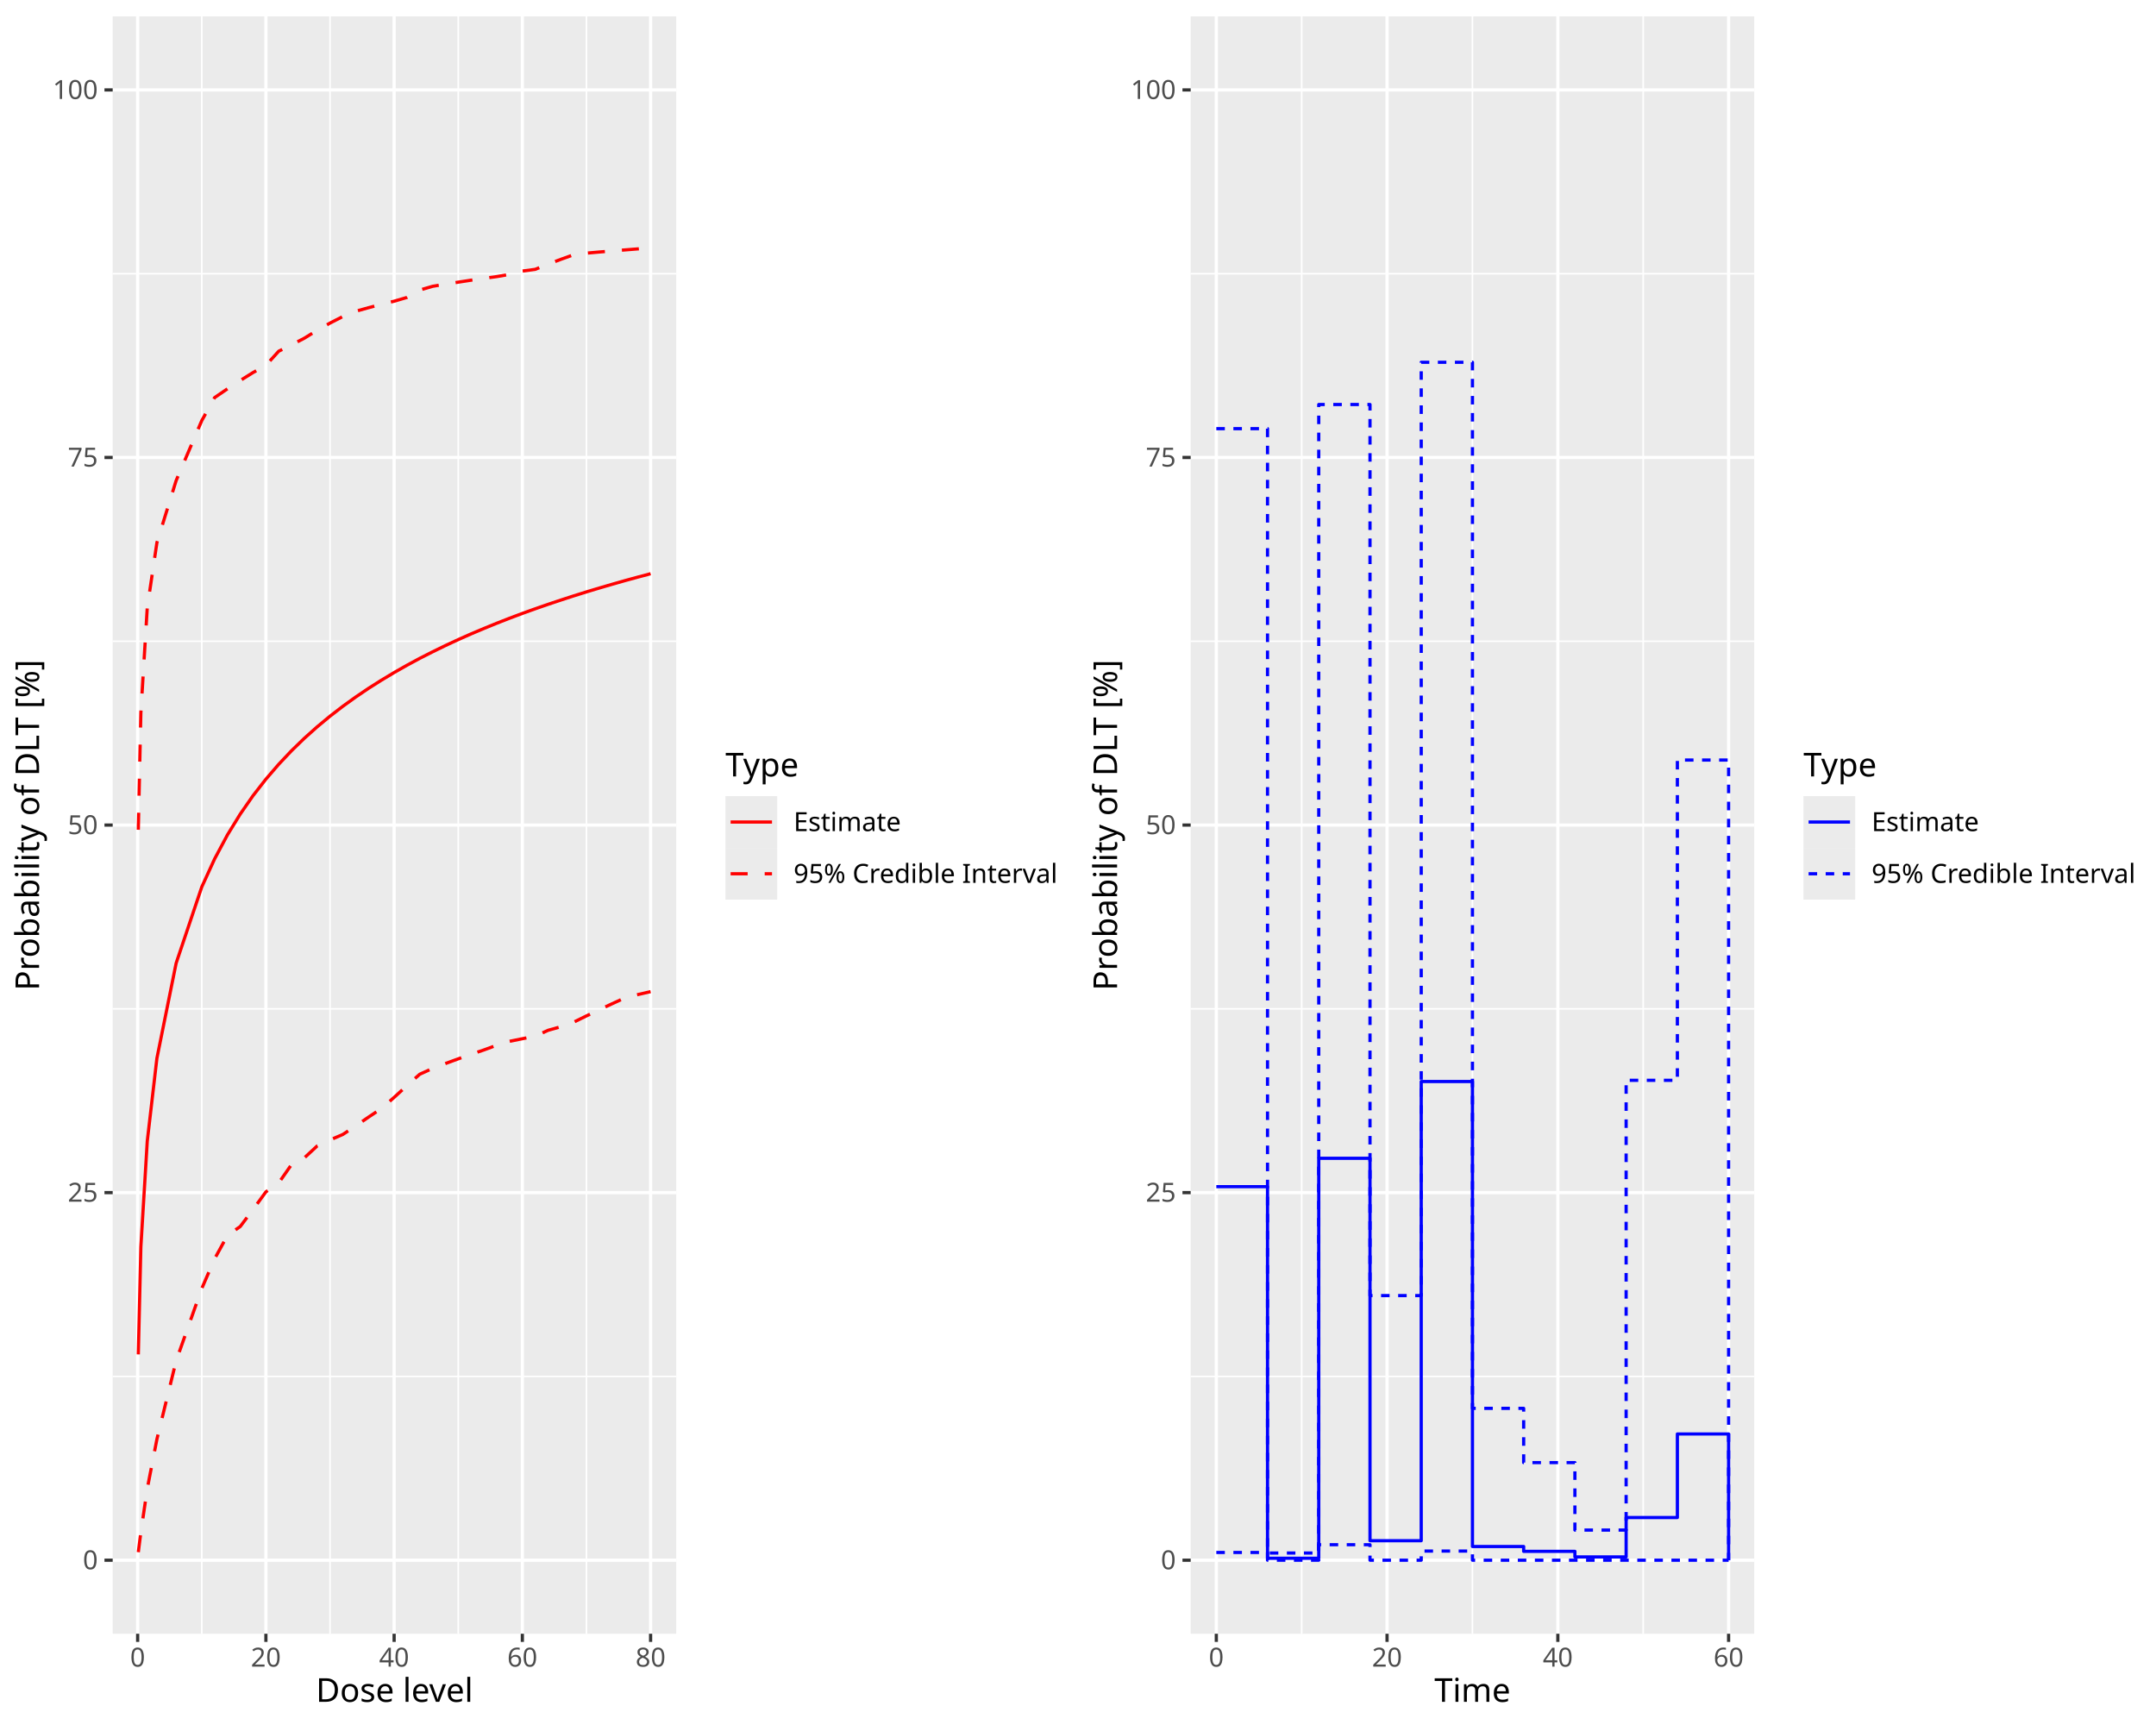
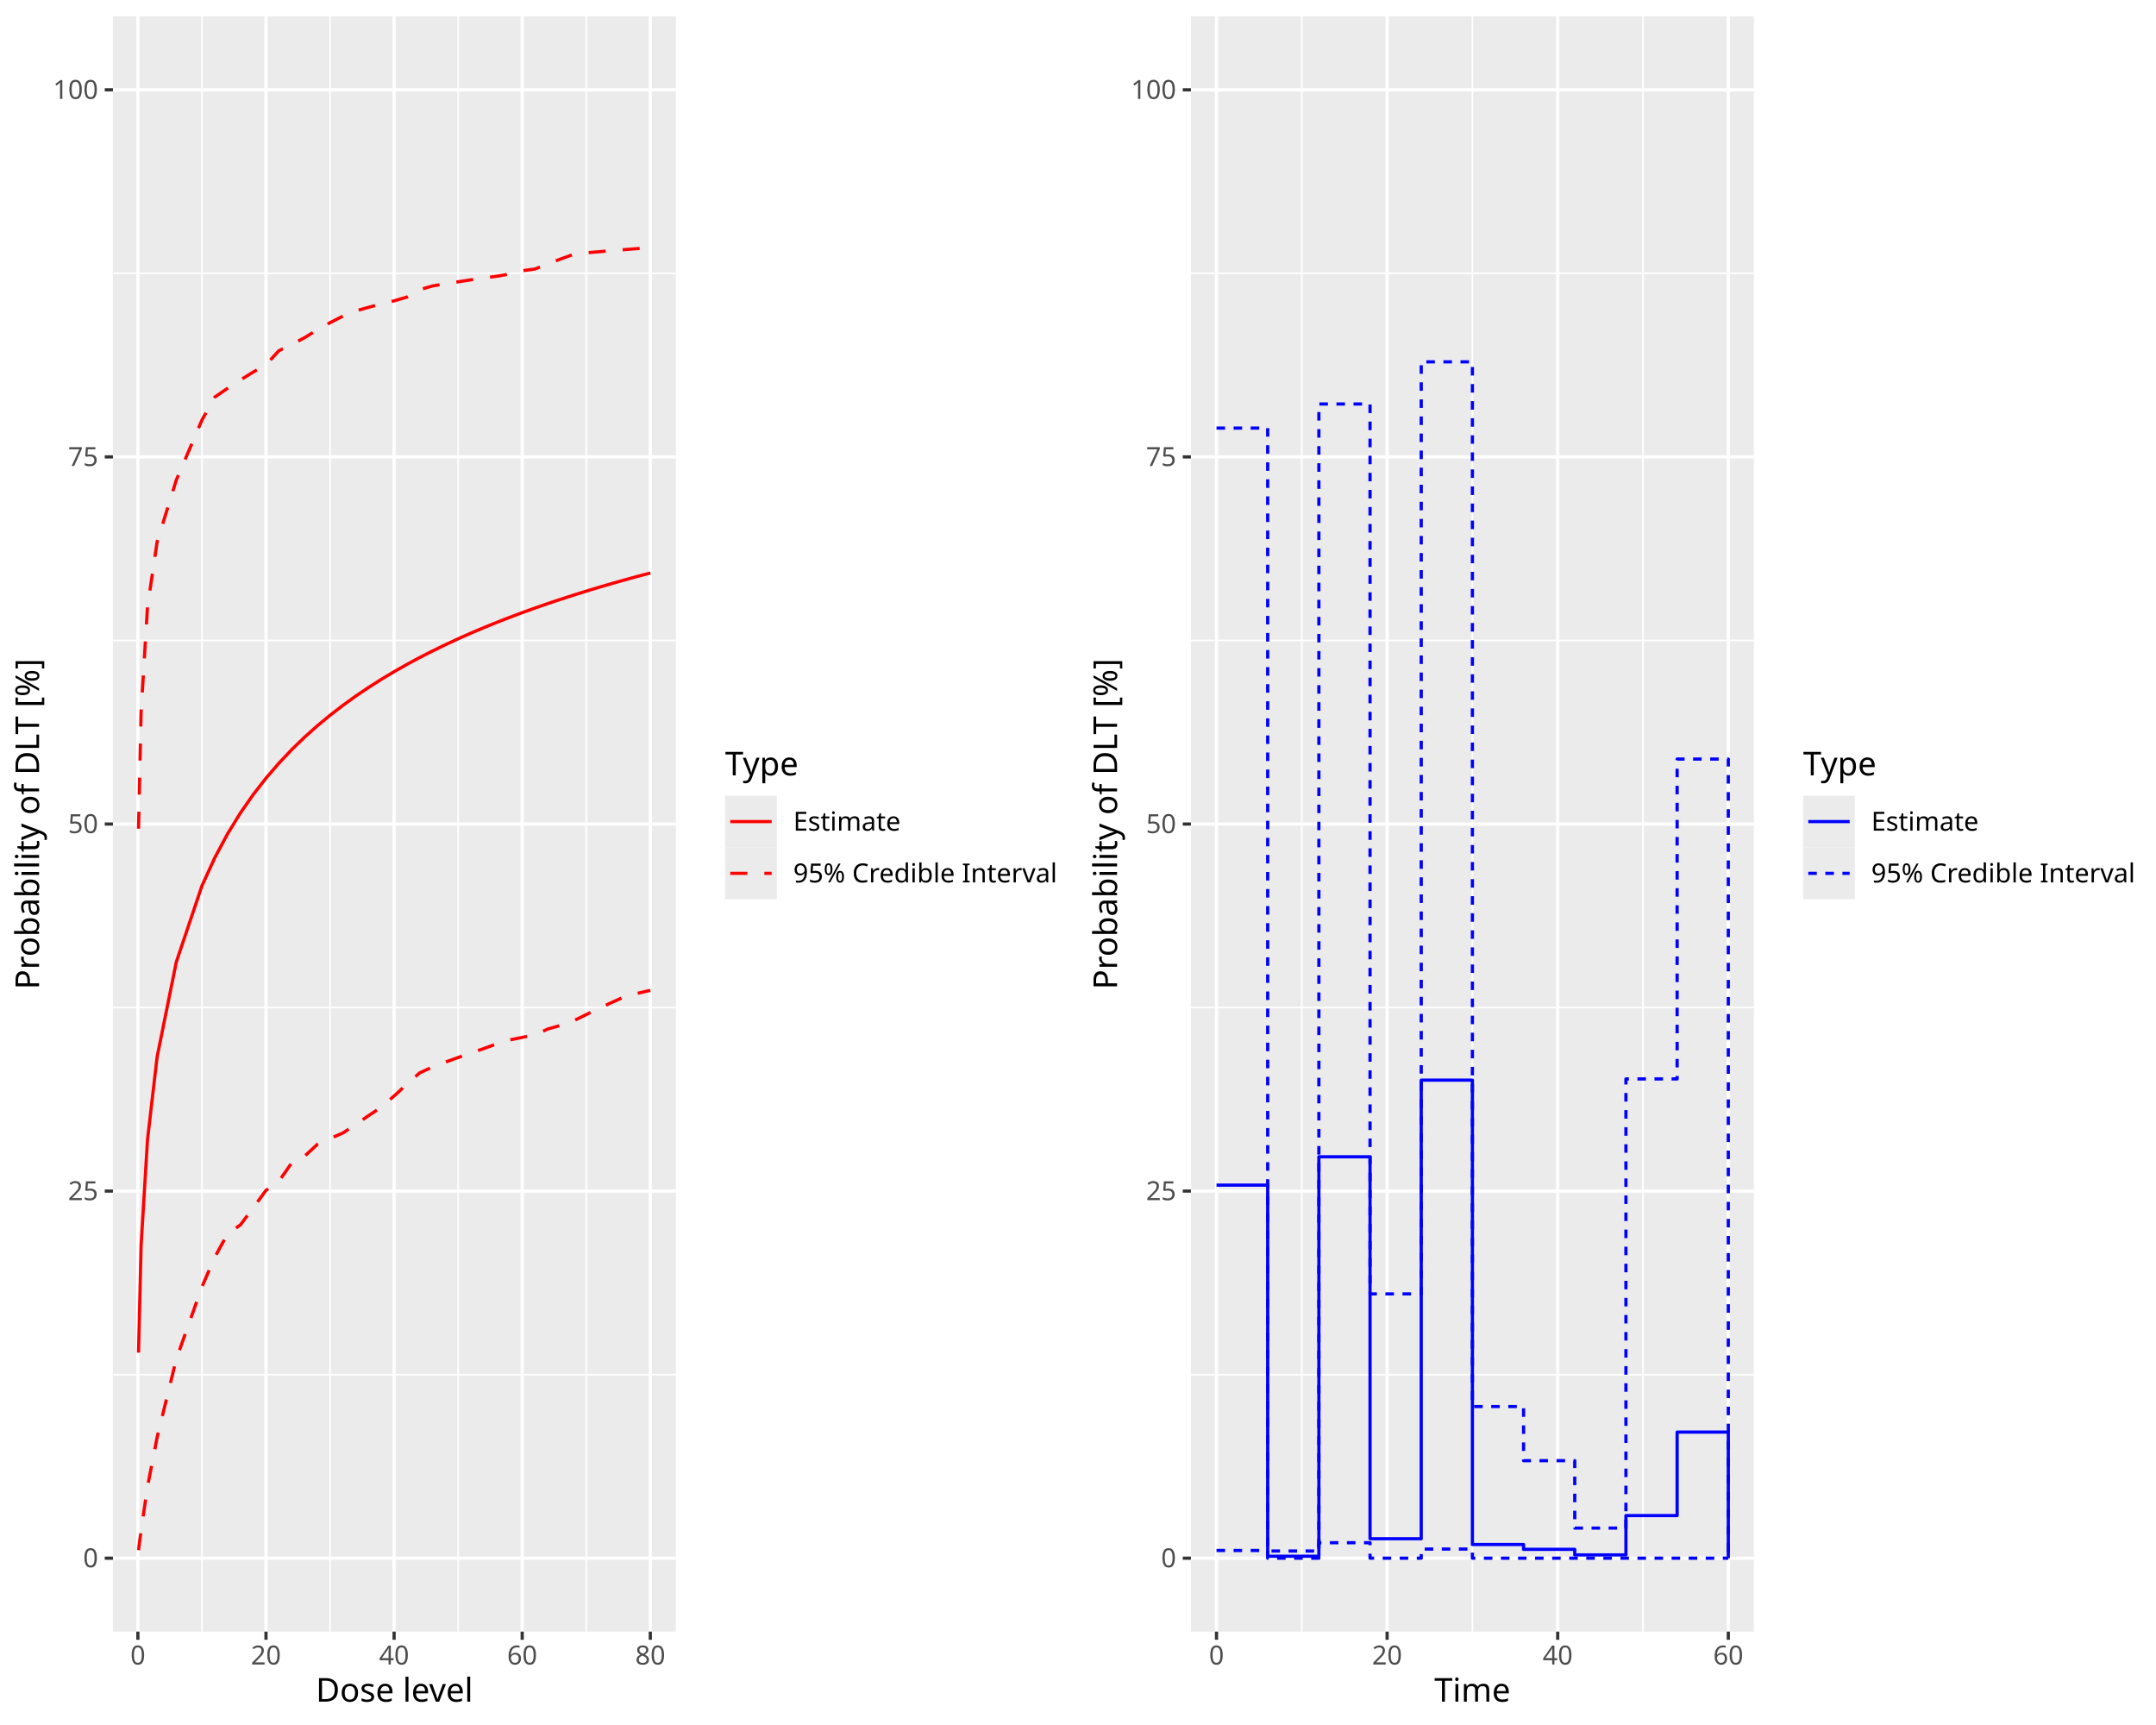
<svg xmlns="http://www.w3.org/2000/svg" class="svglite" data-engine-version="2.0" width="720.00pt" height="576.00pt" viewBox="0 0 720.00 576.00">
  <defs>
    <style type="text/css">
    .svglite line, .svglite polyline, .svglite polygon, .svglite path, .svglite rect, .svglite circle {
      fill: none;
      stroke: #000000;
      stroke-linecap: round;
      stroke-linejoin: round;
      stroke-miterlimit: 10.00;
    }
  </style>
  </defs>
  <rect width="100%" height="100%" style="stroke: none; fill: #FFFFFF;" />
  <defs>
    <clipPath id="cpMC4wMHw3MjAuMDB8MC4wMHw1NzYuMDA=">
      <rect x="0.00" y="0.00" width="720.00" height="576.00" />
    </clipPath>
  </defs>
  <g clip-path="url(#cpMC4wMHw3MjAuMDB8MC4wMHw1NzYuMDA=)">
</g>
  <defs>
    <clipPath id="cpMC4wMHwzNjAuMDB8MC4wMHw1NzYuMDA=">
      <rect x="0.00" y="0.00" width="360.00" height="576.00" />
    </clipPath>
  </defs>
  <g clip-path="url(#cpMC4wMHwzNjAuMDB8MC4wMHw1NzYuMDA=)">
    <rect x="0.00" y="0.00" width="360.00" height="576.00" style="stroke-width: 1.07; stroke: #FFFFFF; fill: #FFFFFF;" />
  </g>
  <g clip-path="url(#cpMC4wMHw3MjAuMDB8MC4wMHw1NzYuMDA=)">
</g>
  <defs>
-     <clipPath id="cpMzcuNjN8MjI1LjgyfDUuNDh8NTQ1LjUy">
-       <rect x="37.63" y="5.48" width="188.19" height="540.04" />
+     <clipPath id="cpMzcuNzJ8MjI1LjcxfDUuNDh8NTQ0Ljgx">
+       <rect x="37.72" y="5.48" width="187.99" height="539.33" />
    </clipPath>
  </defs>
-   <g clip-path="url(#cpMzcuNjN8MjI1LjgyfDUuNDh8NTQ1LjUy)">
-     <rect x="37.63" y="5.48" width="188.19" height="540.04" style="stroke-width: 1.07; stroke: none; fill: #EBEBEB;" />
-     <polyline points="37.63,459.60 225.82,459.60 " style="stroke-width: 0.53; stroke: #FFFFFF; stroke-linecap: butt;" />
-     <polyline points="37.63,336.87 225.82,336.87 " style="stroke-width: 0.53; stroke: #FFFFFF; stroke-linecap: butt;" />
-     <polyline points="37.63,214.13 225.82,214.13 " style="stroke-width: 0.53; stroke: #FFFFFF; stroke-linecap: butt;" />
-     <polyline points="37.63,91.39 225.82,91.39 " style="stroke-width: 0.53; stroke: #FFFFFF; stroke-linecap: butt;" />
-     <polyline points="67.38,545.52 67.38,5.48 " style="stroke-width: 0.53; stroke: #FFFFFF; stroke-linecap: butt;" />
-     <polyline points="110.21,545.52 110.21,5.48 " style="stroke-width: 0.53; stroke: #FFFFFF; stroke-linecap: butt;" />
-     <polyline points="153.03,545.52 153.03,5.48 " style="stroke-width: 0.53; stroke: #FFFFFF; stroke-linecap: butt;" />
-     <polyline points="195.85,545.52 195.85,5.48 " style="stroke-width: 0.53; stroke: #FFFFFF; stroke-linecap: butt;" />
-     <polyline points="37.63,520.97 225.82,520.97 " style="stroke-width: 1.07; stroke: #FFFFFF; stroke-linecap: butt;" />
-     <polyline points="37.63,398.23 225.82,398.23 " style="stroke-width: 1.07; stroke: #FFFFFF; stroke-linecap: butt;" />
-     <polyline points="37.63,275.50 225.82,275.50 " style="stroke-width: 1.07; stroke: #FFFFFF; stroke-linecap: butt;" />
-     <polyline points="37.63,152.76 225.82,152.76 " style="stroke-width: 1.07; stroke: #FFFFFF; stroke-linecap: butt;" />
-     <polyline points="37.63,30.03 225.82,30.03 " style="stroke-width: 1.07; stroke: #FFFFFF; stroke-linecap: butt;" />
-     <polyline points="45.97,545.52 45.97,5.48 " style="stroke-width: 1.07; stroke: #FFFFFF; stroke-linecap: butt;" />
-     <polyline points="88.80,545.52 88.80,5.48 " style="stroke-width: 1.07; stroke: #FFFFFF; stroke-linecap: butt;" />
-     <polyline points="131.62,545.52 131.62,5.48 " style="stroke-width: 1.07; stroke: #FFFFFF; stroke-linecap: butt;" />
-     <polyline points="174.44,545.52 174.44,5.48 " style="stroke-width: 1.07; stroke: #FFFFFF; stroke-linecap: butt;" />
-     <polyline points="217.27,545.52 217.27,5.48 " style="stroke-width: 1.07; stroke: #FFFFFF; stroke-linecap: butt;" />
-     <polyline points="46.19,518.29 47.04,511.64 49.18,497.09 52.40,480.57 58.82,454.40 67.38,430.26 71.67,420.34 75.95,412.53 80.23,409.55 84.51,403.85 88.80,397.97 93.08,394.98 97.36,388.86 101.64,386.62 105.93,382.64 110.21,380.65 114.49,378.81 118.77,375.98 123.05,373.03 127.34,370.17 131.62,366.43 135.90,362.50 140.18,358.70 144.47,356.75 148.75,355.13 153.03,353.56 157.31,352.05 161.60,350.59 165.88,349.01 170.16,347.71 174.44,346.84 178.72,346.01 183.01,344.04 187.29,342.83 191.57,341.32 195.85,339.22 200.14,337.16 204.42,335.16 208.70,333.20 212.98,332.11 217.27,331.11 " style="stroke-width: 1.07; stroke: #FF0000; stroke-dasharray: 5.69,5.69; stroke-linecap: butt;" />
-     <polyline points="46.19,452.25 47.04,416.38 49.18,381.05 52.40,353.36 58.82,321.63 67.38,296.17 71.67,286.80 75.95,278.79 80.23,271.83 84.51,265.67 88.80,260.17 93.08,255.20 97.36,250.67 101.64,246.52 105.93,242.69 110.21,239.14 114.49,235.84 118.77,232.76 123.05,229.86 127.34,227.14 131.62,224.57 135.90,222.14 140.18,219.83 144.47,217.65 148.75,215.56 153.03,213.57 157.31,211.67 161.60,209.86 165.88,208.11 170.16,206.44 174.44,204.83 178.72,203.29 183.01,201.80 187.29,200.37 191.57,198.98 195.85,197.64 200.14,196.35 204.42,195.10 208.70,193.88 212.98,192.71 217.27,191.57 " style="stroke-width: 1.07; stroke: #FF0000; stroke-linecap: butt;" />
-     <polyline points="46.19,277.07 47.04,238.04 49.18,202.90 52.40,181.18 58.82,160.48 67.38,140.45 71.67,132.76 75.95,129.83 80.23,127.06 84.51,124.39 88.80,121.99 93.08,117.27 97.36,115.16 101.64,112.93 105.93,110.28 110.21,107.88 114.49,105.69 118.77,103.95 123.05,102.75 127.34,101.63 131.62,100.58 135.90,99.32 140.18,96.85 144.47,95.60 148.75,94.89 153.03,94.22 157.31,93.56 161.60,92.94 165.88,92.36 170.16,91.62 174.44,90.51 178.72,89.94 183.01,88.22 187.29,86.60 191.57,85.06 195.85,84.53 200.14,84.15 204.42,83.80 208.70,83.45 212.98,83.11 217.27,82.78 " style="stroke-width: 1.07; stroke: #FF0000; stroke-dasharray: 5.69,5.69; stroke-linecap: butt;" />
+   <g clip-path="url(#cpMzcuNzJ8MjI1LjcxfDUuNDh8NTQ0Ljgx)">
+     <rect x="37.72" y="5.48" width="187.99" height="539.33" style="stroke-width: 1.07; stroke: none; fill: #EBEBEB;" />
+     <polyline points="37.72,459.01 225.71,459.01 " style="stroke-width: 0.53; stroke: #FFFFFF; stroke-linecap: butt;" />
+     <polyline points="37.72,336.43 225.71,336.43 " style="stroke-width: 0.53; stroke: #FFFFFF; stroke-linecap: butt;" />
+     <polyline points="37.72,213.86 225.71,213.86 " style="stroke-width: 0.53; stroke: #FFFFFF; stroke-linecap: butt;" />
+     <polyline points="37.72,91.28 225.71,91.28 " style="stroke-width: 0.53; stroke: #FFFFFF; stroke-linecap: butt;" />
+     <polyline points="67.44,544.81 67.44,5.48 " style="stroke-width: 0.53; stroke: #FFFFFF; stroke-linecap: butt;" />
+     <polyline points="110.22,544.81 110.22,5.48 " style="stroke-width: 0.53; stroke: #FFFFFF; stroke-linecap: butt;" />
+     <polyline points="153.00,544.81 153.00,5.48 " style="stroke-width: 0.53; stroke: #FFFFFF; stroke-linecap: butt;" />
+     <polyline points="195.78,544.81 195.78,5.48 " style="stroke-width: 0.53; stroke: #FFFFFF; stroke-linecap: butt;" />
+     <polyline points="37.72,520.30 225.71,520.30 " style="stroke-width: 1.07; stroke: #FFFFFF; stroke-linecap: butt;" />
+     <polyline points="37.72,397.72 225.71,397.72 " style="stroke-width: 1.07; stroke: #FFFFFF; stroke-linecap: butt;" />
+     <polyline points="37.72,275.15 225.71,275.15 " style="stroke-width: 1.07; stroke: #FFFFFF; stroke-linecap: butt;" />
+     <polyline points="37.72,152.57 225.71,152.57 " style="stroke-width: 1.07; stroke: #FFFFFF; stroke-linecap: butt;" />
+     <polyline points="37.72,29.99 225.71,29.99 " style="stroke-width: 1.07; stroke: #FFFFFF; stroke-linecap: butt;" />
+     <polyline points="46.05,544.81 46.05,5.48 " style="stroke-width: 1.07; stroke: #FFFFFF; stroke-linecap: butt;" />
+     <polyline points="88.83,544.81 88.83,5.48 " style="stroke-width: 1.07; stroke: #FFFFFF; stroke-linecap: butt;" />
+     <polyline points="131.61,544.81 131.61,5.48 " style="stroke-width: 1.07; stroke: #FFFFFF; stroke-linecap: butt;" />
+     <polyline points="174.39,544.81 174.39,5.48 " style="stroke-width: 1.07; stroke: #FFFFFF; stroke-linecap: butt;" />
+     <polyline points="217.17,544.81 217.17,5.48 " style="stroke-width: 1.07; stroke: #FFFFFF; stroke-linecap: butt;" />
+     <polyline points="46.26,517.62 47.12,510.98 49.26,496.45 52.47,479.95 58.88,453.81 67.44,429.71 71.72,419.80 75.99,412.00 80.27,409.02 84.55,403.33 88.83,397.46 93.11,394.47 97.38,388.36 101.66,386.13 105.94,382.15 110.22,380.16 114.50,378.33 118.77,375.50 123.05,372.55 127.33,369.69 131.61,365.96 135.89,362.03 140.16,358.24 144.44,356.29 148.72,354.67 153.00,353.11 157.27,351.60 161.55,350.14 165.83,348.56 170.11,347.26 174.39,346.40 178.66,345.57 182.94,343.60 187.22,342.39 191.50,340.88 195.78,338.78 200.05,336.73 204.33,334.73 208.61,332.77 212.89,331.68 217.17,330.69 " style="stroke-width: 1.07; stroke: #FF0000; stroke-dasharray: 5.69,5.69; stroke-linecap: butt;" />
+     <polyline points="46.26,451.67 47.12,415.84 49.26,380.56 52.47,352.91 58.88,321.21 67.44,295.79 71.72,286.43 75.99,278.44 80.27,271.48 84.55,265.34 88.83,259.84 93.11,254.87 97.38,250.35 101.66,246.20 105.94,242.38 110.22,238.84 114.50,235.54 118.77,232.46 123.05,229.57 127.33,226.85 131.61,224.28 135.89,221.86 140.16,219.55 144.44,217.37 148.72,215.29 153.00,213.30 157.27,211.40 161.55,209.59 165.83,207.85 170.11,206.18 174.39,204.57 178.66,203.03 182.94,201.54 187.22,200.11 191.50,198.73 195.78,197.39 200.05,196.10 204.33,194.85 208.61,193.64 212.89,192.46 217.17,191.33 " style="stroke-width: 1.07; stroke: #FF0000; stroke-linecap: butt;" />
+     <polyline points="46.26,276.72 47.12,237.73 49.26,202.64 52.47,180.95 58.88,160.28 67.44,140.27 71.72,132.60 75.99,129.66 80.27,126.90 84.55,124.23 88.83,121.83 93.11,117.12 97.38,115.02 101.66,112.79 105.94,110.15 110.22,107.75 114.50,105.56 118.77,103.82 123.05,102.62 127.33,101.50 131.61,100.46 135.89,99.20 140.16,96.73 144.44,95.48 148.72,94.78 153.00,94.10 157.27,93.44 161.55,92.83 165.83,92.25 170.11,91.51 174.39,90.40 178.66,89.83 182.94,88.11 187.22,86.49 191.50,84.95 195.78,84.42 200.05,84.05 204.33,83.69 208.61,83.35 212.89,83.01 217.17,82.68 " style="stroke-width: 1.07; stroke: #FF0000; stroke-dasharray: 5.69,5.69; stroke-linecap: butt;" />
  </g>
  <g clip-path="url(#cpMC4wMHw3MjAuMDB8MC4wMHw1NzYuMDA=)">
-     <text x="32.70" y="524.00" text-anchor="end" style="font-size: 8.80px; fill: #4D4D4D; font-family: sans;" textLength="4.89px" lengthAdjust="spacingAndGlyphs">0</text>
-     <text x="32.70" y="401.26" text-anchor="end" style="font-size: 8.80px; fill: #4D4D4D; font-family: sans;" textLength="9.79px" lengthAdjust="spacingAndGlyphs">25</text>
-     <text x="32.70" y="278.53" text-anchor="end" style="font-size: 8.80px; fill: #4D4D4D; font-family: sans;" textLength="9.79px" lengthAdjust="spacingAndGlyphs">50</text>
-     <text x="32.70" y="155.79" text-anchor="end" style="font-size: 8.80px; fill: #4D4D4D; font-family: sans;" textLength="9.79px" lengthAdjust="spacingAndGlyphs">75</text>
-     <text x="32.70" y="33.05" text-anchor="end" style="font-size: 8.80px; fill: #4D4D4D; font-family: sans;" textLength="14.68px" lengthAdjust="spacingAndGlyphs">100</text>
-     <polyline points="34.89,520.97 37.63,520.97 " style="stroke-width: 1.07; stroke: #333333; stroke-linecap: butt;" />
-     <polyline points="34.89,398.23 37.63,398.23 " style="stroke-width: 1.07; stroke: #333333; stroke-linecap: butt;" />
-     <polyline points="34.89,275.50 37.63,275.50 " style="stroke-width: 1.07; stroke: #333333; stroke-linecap: butt;" />
-     <polyline points="34.89,152.76 37.63,152.76 " style="stroke-width: 1.07; stroke: #333333; stroke-linecap: butt;" />
-     <polyline points="34.89,30.03 37.63,30.03 " style="stroke-width: 1.07; stroke: #333333; stroke-linecap: butt;" />
-     <polyline points="45.97,548.26 45.97,545.52 " style="stroke-width: 1.07; stroke: #333333; stroke-linecap: butt;" />
-     <polyline points="88.80,548.26 88.80,545.52 " style="stroke-width: 1.07; stroke: #333333; stroke-linecap: butt;" />
-     <polyline points="131.62,548.26 131.62,545.52 " style="stroke-width: 1.07; stroke: #333333; stroke-linecap: butt;" />
-     <polyline points="174.44,548.26 174.44,545.52 " style="stroke-width: 1.07; stroke: #333333; stroke-linecap: butt;" />
-     <polyline points="217.27,548.26 217.27,545.52 " style="stroke-width: 1.07; stroke: #333333; stroke-linecap: butt;" />
-     <text x="45.97" y="556.51" text-anchor="middle" style="font-size: 8.80px; fill: #4D4D4D; font-family: sans;" textLength="4.89px" lengthAdjust="spacingAndGlyphs">0</text>
-     <text x="88.80" y="556.51" text-anchor="middle" style="font-size: 8.80px; fill: #4D4D4D; font-family: sans;" textLength="9.79px" lengthAdjust="spacingAndGlyphs">20</text>
-     <text x="131.62" y="556.51" text-anchor="middle" style="font-size: 8.80px; fill: #4D4D4D; font-family: sans;" textLength="9.79px" lengthAdjust="spacingAndGlyphs">40</text>
-     <text x="174.44" y="556.51" text-anchor="middle" style="font-size: 8.80px; fill: #4D4D4D; font-family: sans;" textLength="9.79px" lengthAdjust="spacingAndGlyphs">60</text>
-     <text x="217.27" y="556.51" text-anchor="middle" style="font-size: 8.80px; fill: #4D4D4D; font-family: sans;" textLength="9.79px" lengthAdjust="spacingAndGlyphs">80</text>
-     <text x="131.73" y="568.27" text-anchor="middle" style="font-size: 11.00px; font-family: sans;" textLength="51.37px" lengthAdjust="spacingAndGlyphs">Dose level</text>
-     <text transform="translate(13.05,275.50) rotate(-90)" text-anchor="middle" style="font-size: 11.00px; font-family: sans;" textLength="106.38px" lengthAdjust="spacingAndGlyphs">Probability of DLT [%]</text>
-     <rect x="236.78" y="245.12" width="117.74" height="60.76" style="stroke-width: 1.07; stroke: none; fill: #FFFFFF;" />
-     <text x="242.26" y="259.26" style="font-size: 11.00px; font-family: sans;" textLength="24.46px" lengthAdjust="spacingAndGlyphs">Type</text>
-     <rect x="242.26" y="265.84" width="17.28" height="17.28" style="stroke-width: 1.07; stroke: none; fill: #EBEBEB;" />
-     <line x1="243.99" y1="274.48" x2="257.81" y2="274.48" style="stroke-width: 1.07; stroke: #FF0000; stroke-linecap: butt;" />
-     <rect x="242.26" y="283.12" width="17.28" height="17.28" style="stroke-width: 1.07; stroke: none; fill: #EBEBEB;" />
-     <line x1="243.99" y1="291.76" x2="257.81" y2="291.76" style="stroke-width: 1.07; stroke: #FF0000; stroke-dasharray: 5.69,5.69; stroke-linecap: butt;" />
-     <text x="265.02" y="277.51" style="font-size: 8.80px; font-family: sans;" textLength="34.24px" lengthAdjust="spacingAndGlyphs">Estimate</text>
-     <text x="265.02" y="294.79" style="font-size: 8.80px; font-family: sans;" textLength="84.14px" lengthAdjust="spacingAndGlyphs">95% Credible Interval</text>
+     <text x="32.79" y="523.33" text-anchor="end" style="font-size: 8.80px; fill: #4D4D4D; font-family: sans;" textLength="4.89px" lengthAdjust="spacingAndGlyphs">0</text>
+     <text x="32.79" y="400.75" text-anchor="end" style="font-size: 8.80px; fill: #4D4D4D; font-family: sans;" textLength="9.79px" lengthAdjust="spacingAndGlyphs">25</text>
+     <text x="32.79" y="278.17" text-anchor="end" style="font-size: 8.80px; fill: #4D4D4D; font-family: sans;" textLength="9.79px" lengthAdjust="spacingAndGlyphs">50</text>
+     <text x="32.79" y="155.60" text-anchor="end" style="font-size: 8.80px; fill: #4D4D4D; font-family: sans;" textLength="9.79px" lengthAdjust="spacingAndGlyphs">75</text>
+     <text x="32.79" y="33.02" text-anchor="end" style="font-size: 8.80px; fill: #4D4D4D; font-family: sans;" textLength="14.68px" lengthAdjust="spacingAndGlyphs">100</text>
+     <polyline points="34.98,520.30 37.72,520.30 " style="stroke-width: 1.07; stroke: #333333; stroke-linecap: butt;" />
+     <polyline points="34.98,397.72 37.72,397.72 " style="stroke-width: 1.07; stroke: #333333; stroke-linecap: butt;" />
+     <polyline points="34.98,275.15 37.72,275.15 " style="stroke-width: 1.07; stroke: #333333; stroke-linecap: butt;" />
+     <polyline points="34.98,152.57 37.72,152.57 " style="stroke-width: 1.07; stroke: #333333; stroke-linecap: butt;" />
+     <polyline points="34.98,29.99 37.72,29.99 " style="stroke-width: 1.07; stroke: #333333; stroke-linecap: butt;" />
+     <polyline points="46.05,547.55 46.05,544.81 " style="stroke-width: 1.07; stroke: #333333; stroke-linecap: butt;" />
+     <polyline points="88.83,547.55 88.83,544.81 " style="stroke-width: 1.07; stroke: #333333; stroke-linecap: butt;" />
+     <polyline points="131.61,547.55 131.61,544.81 " style="stroke-width: 1.07; stroke: #333333; stroke-linecap: butt;" />
+     <polyline points="174.39,547.55 174.39,544.81 " style="stroke-width: 1.07; stroke: #333333; stroke-linecap: butt;" />
+     <polyline points="217.17,547.55 217.17,544.81 " style="stroke-width: 1.07; stroke: #333333; stroke-linecap: butt;" />
+     <text x="46.05" y="555.80" text-anchor="middle" style="font-size: 8.80px; fill: #4D4D4D; font-family: sans;" textLength="4.89px" lengthAdjust="spacingAndGlyphs">0</text>
+     <text x="88.83" y="555.80" text-anchor="middle" style="font-size: 8.80px; fill: #4D4D4D; font-family: sans;" textLength="9.79px" lengthAdjust="spacingAndGlyphs">20</text>
+     <text x="131.61" y="555.80" text-anchor="middle" style="font-size: 8.80px; fill: #4D4D4D; font-family: sans;" textLength="9.79px" lengthAdjust="spacingAndGlyphs">40</text>
+     <text x="174.39" y="555.80" text-anchor="middle" style="font-size: 8.80px; fill: #4D4D4D; font-family: sans;" textLength="9.79px" lengthAdjust="spacingAndGlyphs">60</text>
+     <text x="217.17" y="555.80" text-anchor="middle" style="font-size: 8.80px; fill: #4D4D4D; font-family: sans;" textLength="9.79px" lengthAdjust="spacingAndGlyphs">80</text>
+     <text x="131.71" y="568.21" text-anchor="middle" style="font-size: 11.00px; font-family: sans;" textLength="51.37px" lengthAdjust="spacingAndGlyphs">Dose level</text>
+     <text transform="translate(13.05,275.15) rotate(-90)" text-anchor="middle" style="font-size: 11.00px; font-family: sans;" textLength="106.38px" lengthAdjust="spacingAndGlyphs">Probability of DLT [%]</text>
+     <rect x="236.67" y="244.55" width="117.85" height="61.19" style="stroke-width: 1.07; stroke: none; fill: #FFFFFF;" />
+     <text x="242.15" y="258.91" style="font-size: 11.00px; font-family: sans;" textLength="24.46px" lengthAdjust="spacingAndGlyphs">Type</text>
+     <rect x="242.15" y="265.70" width="17.28" height="17.28" style="stroke-width: 1.07; stroke: none; fill: #EBEBEB;" />
+     <line x1="243.88" y1="274.34" x2="257.70" y2="274.34" style="stroke-width: 1.07; stroke: #FF0000; stroke-linecap: butt;" />
+     <rect x="242.15" y="282.98" width="17.28" height="17.28" style="stroke-width: 1.07; stroke: none; fill: #EBEBEB;" />
+     <line x1="243.88" y1="291.62" x2="257.70" y2="291.62" style="stroke-width: 1.07; stroke: #FF0000; stroke-dasharray: 5.69,5.69; stroke-linecap: butt;" />
+     <text x="264.91" y="277.37" style="font-size: 8.80px; font-family: sans;" textLength="34.24px" lengthAdjust="spacingAndGlyphs">Estimate</text>
+     <text x="264.91" y="294.65" style="font-size: 8.80px; font-family: sans;" textLength="84.14px" lengthAdjust="spacingAndGlyphs">95% Credible Interval</text>
  </g>
  <defs>
    <clipPath id="cpMzYwLjAwfDcyMC4wMHwwLjAwfDU3Ni4wMA==">
      <rect x="360.00" y="0.00" width="360.00" height="576.00" />
    </clipPath>
  </defs>
  <g clip-path="url(#cpMzYwLjAwfDcyMC4wMHwwLjAwfDU3Ni4wMA==)">
    <rect x="360.00" y="0.00" width="360.00" height="576.00" style="stroke-width: 1.07; stroke: #FFFFFF; fill: #FFFFFF;" />
  </g>
  <g clip-path="url(#cpMC4wMHw3MjAuMDB8MC4wMHw1NzYuMDA=)">
</g>
  <defs>
-     <clipPath id="cpMzk3LjYzfDU4NS44Mnw1LjQ4fDU0NS41Mg==">
-       <rect x="397.63" y="5.48" width="188.19" height="540.04" />
+     <clipPath id="cpMzk3LjcyfDU4NS43MXw1LjQ4fDU0NC44MQ==">
+       <rect x="397.72" y="5.48" width="187.99" height="539.33" />
    </clipPath>
  </defs>
-   <g clip-path="url(#cpMzk3LjYzfDU4NS44Mnw1LjQ4fDU0NS41Mg==)">
-     <rect x="397.63" y="5.48" width="188.19" height="540.04" style="stroke-width: 1.07; stroke: none; fill: #EBEBEB;" />
-     <polyline points="397.63,459.60 585.82,459.60 " style="stroke-width: 0.53; stroke: #FFFFFF; stroke-linecap: butt;" />
-     <polyline points="397.63,336.87 585.82,336.87 " style="stroke-width: 0.53; stroke: #FFFFFF; stroke-linecap: butt;" />
-     <polyline points="397.63,214.13 585.82,214.13 " style="stroke-width: 0.53; stroke: #FFFFFF; stroke-linecap: butt;" />
-     <polyline points="397.63,91.39 585.82,91.39 " style="stroke-width: 0.53; stroke: #FFFFFF; stroke-linecap: butt;" />
-     <polyline points="434.70,545.52 434.70,5.48 " style="stroke-width: 0.53; stroke: #FFFFFF; stroke-linecap: butt;" />
-     <polyline points="491.73,545.52 491.73,5.48 " style="stroke-width: 0.53; stroke: #FFFFFF; stroke-linecap: butt;" />
-     <polyline points="548.75,545.52 548.75,5.48 " style="stroke-width: 0.53; stroke: #FFFFFF; stroke-linecap: butt;" />
-     <polyline points="397.63,520.97 585.82,520.97 " style="stroke-width: 1.07; stroke: #FFFFFF; stroke-linecap: butt;" />
-     <polyline points="397.63,398.23 585.82,398.23 " style="stroke-width: 1.07; stroke: #FFFFFF; stroke-linecap: butt;" />
-     <polyline points="397.63,275.50 585.82,275.50 " style="stroke-width: 1.07; stroke: #FFFFFF; stroke-linecap: butt;" />
-     <polyline points="397.63,152.76 585.82,152.76 " style="stroke-width: 1.07; stroke: #FFFFFF; stroke-linecap: butt;" />
-     <polyline points="397.63,30.03 585.82,30.03 " style="stroke-width: 1.07; stroke: #FFFFFF; stroke-linecap: butt;" />
-     <polyline points="406.19,545.52 406.19,5.48 " style="stroke-width: 1.07; stroke: #FFFFFF; stroke-linecap: butt;" />
-     <polyline points="463.21,545.52 463.21,5.48 " style="stroke-width: 1.07; stroke: #FFFFFF; stroke-linecap: butt;" />
-     <polyline points="520.24,545.52 520.24,5.48 " style="stroke-width: 1.07; stroke: #FFFFFF; stroke-linecap: butt;" />
-     <polyline points="577.27,545.52 577.27,5.48 " style="stroke-width: 1.07; stroke: #FFFFFF; stroke-linecap: butt;" />
-     <polyline points="406.19,518.39 423.29,518.39 423.29,520.97 440.40,520.97 440.40,515.80 457.51,515.80 457.51,520.97 474.62,520.97 474.62,517.92 491.73,517.92 491.73,520.97 508.83,520.97 508.83,520.97 525.94,520.97 525.94,520.97 543.05,520.97 543.05,520.97 560.16,520.97 560.16,520.97 577.27,520.97 577.27,520.97 " style="stroke-width: 1.07; stroke: #0000FF; stroke-dasharray: 2.85,2.85; stroke-linecap: butt;" />
-     <polyline points="406.19,396.24 423.29,396.24 423.29,520.32 440.40,520.32 440.40,386.77 457.51,386.77 457.51,514.46 474.62,514.46 474.62,361.13 491.73,361.13 491.73,516.40 508.83,516.40 508.83,518.02 525.94,518.02 525.94,519.88 543.05,519.88 543.05,506.72 560.16,506.72 560.16,478.82 577.27,478.82 577.27,520.97 " style="stroke-width: 1.07; stroke: #0000FF; stroke-linecap: butt;" />
-     <polyline points="406.19,143.13 423.29,143.13 423.29,518.57 440.40,518.57 440.40,135.07 457.51,135.07 457.51,432.61 474.62,432.61 474.62,120.97 491.73,120.97 491.73,470.27 508.83,470.27 508.83,488.38 525.94,488.38 525.94,510.91 543.05,510.91 543.05,360.73 560.16,360.73 560.16,253.78 577.27,253.78 577.27,520.97 " style="stroke-width: 1.07; stroke: #0000FF; stroke-dasharray: 2.85,2.85; stroke-linecap: butt;" />
+   <g clip-path="url(#cpMzk3LjcyfDU4NS43MXw1LjQ4fDU0NC44MQ==)">
+     <rect x="397.72" y="5.48" width="187.99" height="539.33" style="stroke-width: 1.07; stroke: none; fill: #EBEBEB;" />
+     <polyline points="397.72,459.01 585.71,459.01 " style="stroke-width: 0.53; stroke: #FFFFFF; stroke-linecap: butt;" />
+     <polyline points="397.72,336.43 585.71,336.43 " style="stroke-width: 0.53; stroke: #FFFFFF; stroke-linecap: butt;" />
+     <polyline points="397.72,213.86 585.71,213.86 " style="stroke-width: 0.53; stroke: #FFFFFF; stroke-linecap: butt;" />
+     <polyline points="397.72,91.28 585.71,91.28 " style="stroke-width: 0.53; stroke: #FFFFFF; stroke-linecap: butt;" />
+     <polyline points="434.75,544.81 434.75,5.48 " style="stroke-width: 0.53; stroke: #FFFFFF; stroke-linecap: butt;" />
+     <polyline points="491.71,544.81 491.71,5.48 " style="stroke-width: 0.53; stroke: #FFFFFF; stroke-linecap: butt;" />
+     <polyline points="548.68,544.81 548.68,5.48 " style="stroke-width: 0.53; stroke: #FFFFFF; stroke-linecap: butt;" />
+     <polyline points="397.72,520.30 585.71,520.30 " style="stroke-width: 1.07; stroke: #FFFFFF; stroke-linecap: butt;" />
+     <polyline points="397.72,397.72 585.71,397.72 " style="stroke-width: 1.07; stroke: #FFFFFF; stroke-linecap: butt;" />
+     <polyline points="397.72,275.15 585.71,275.15 " style="stroke-width: 1.07; stroke: #FFFFFF; stroke-linecap: butt;" />
+     <polyline points="397.72,152.57 585.71,152.57 " style="stroke-width: 1.07; stroke: #FFFFFF; stroke-linecap: butt;" />
+     <polyline points="397.72,29.99 585.71,29.99 " style="stroke-width: 1.07; stroke: #FFFFFF; stroke-linecap: butt;" />
+     <polyline points="406.26,544.81 406.26,5.48 " style="stroke-width: 1.07; stroke: #FFFFFF; stroke-linecap: butt;" />
+     <polyline points="463.23,544.81 463.23,5.48 " style="stroke-width: 1.07; stroke: #FFFFFF; stroke-linecap: butt;" />
+     <polyline points="520.20,544.81 520.20,5.48 " style="stroke-width: 1.07; stroke: #FFFFFF; stroke-linecap: butt;" />
+     <polyline points="577.17,544.81 577.17,5.48 " style="stroke-width: 1.07; stroke: #FFFFFF; stroke-linecap: butt;" />
+     <polyline points="406.26,517.72 423.35,517.72 423.35,520.30 440.44,520.30 440.44,515.13 457.53,515.13 457.53,520.30 474.62,520.30 474.62,517.25 491.71,517.25 491.71,520.30 508.80,520.30 508.80,520.30 525.89,520.30 525.89,520.30 542.98,520.30 542.98,520.30 560.08,520.30 560.08,520.30 577.17,520.30 577.17,520.30 " style="stroke-width: 1.07; stroke: #0000FF; stroke-dasharray: 2.85,2.85; stroke-linecap: butt;" />
+     <polyline points="406.26,395.73 423.35,395.73 423.35,519.65 440.44,519.65 440.44,386.27 457.53,386.27 457.53,513.80 474.62,513.80 474.62,360.67 491.71,360.67 491.71,515.73 508.80,515.73 508.80,517.35 525.89,517.35 525.89,519.21 542.98,519.21 542.98,506.07 560.08,506.07 560.08,478.20 577.17,478.20 577.17,520.30 " style="stroke-width: 1.07; stroke: #0000FF; stroke-linecap: butt;" />
+     <polyline points="406.26,142.95 423.35,142.95 423.35,517.90 440.44,517.90 440.44,134.90 457.53,134.90 457.53,432.05 474.62,432.05 474.62,120.82 491.71,120.82 491.71,469.66 508.80,469.66 508.80,487.74 525.89,487.74 525.89,510.25 542.98,510.25 542.98,360.27 560.08,360.27 560.08,253.46 577.17,253.46 577.17,520.30 " style="stroke-width: 1.07; stroke: #0000FF; stroke-dasharray: 2.85,2.85; stroke-linecap: butt;" />
  </g>
  <g clip-path="url(#cpMC4wMHw3MjAuMDB8MC4wMHw1NzYuMDA=)">
-     <text x="392.70" y="524.00" text-anchor="end" style="font-size: 8.80px; fill: #4D4D4D; font-family: sans;" textLength="4.89px" lengthAdjust="spacingAndGlyphs">0</text>
-     <text x="392.70" y="401.26" text-anchor="end" style="font-size: 8.80px; fill: #4D4D4D; font-family: sans;" textLength="9.79px" lengthAdjust="spacingAndGlyphs">25</text>
-     <text x="392.70" y="278.53" text-anchor="end" style="font-size: 8.80px; fill: #4D4D4D; font-family: sans;" textLength="9.79px" lengthAdjust="spacingAndGlyphs">50</text>
-     <text x="392.70" y="155.79" text-anchor="end" style="font-size: 8.80px; fill: #4D4D4D; font-family: sans;" textLength="9.79px" lengthAdjust="spacingAndGlyphs">75</text>
-     <text x="392.70" y="33.05" text-anchor="end" style="font-size: 8.80px; fill: #4D4D4D; font-family: sans;" textLength="14.68px" lengthAdjust="spacingAndGlyphs">100</text>
-     <polyline points="394.89,520.97 397.63,520.97 " style="stroke-width: 1.07; stroke: #333333; stroke-linecap: butt;" />
-     <polyline points="394.89,398.23 397.63,398.23 " style="stroke-width: 1.07; stroke: #333333; stroke-linecap: butt;" />
-     <polyline points="394.89,275.50 397.63,275.50 " style="stroke-width: 1.07; stroke: #333333; stroke-linecap: butt;" />
-     <polyline points="394.89,152.76 397.63,152.76 " style="stroke-width: 1.07; stroke: #333333; stroke-linecap: butt;" />
-     <polyline points="394.89,30.03 397.63,30.03 " style="stroke-width: 1.07; stroke: #333333; stroke-linecap: butt;" />
-     <polyline points="406.19,548.26 406.19,545.52 " style="stroke-width: 1.07; stroke: #333333; stroke-linecap: butt;" />
-     <polyline points="463.21,548.26 463.21,545.52 " style="stroke-width: 1.07; stroke: #333333; stroke-linecap: butt;" />
-     <polyline points="520.24,548.26 520.24,545.52 " style="stroke-width: 1.07; stroke: #333333; stroke-linecap: butt;" />
-     <polyline points="577.27,548.26 577.27,545.52 " style="stroke-width: 1.07; stroke: #333333; stroke-linecap: butt;" />
-     <text x="406.19" y="556.51" text-anchor="middle" style="font-size: 8.80px; fill: #4D4D4D; font-family: sans;" textLength="4.89px" lengthAdjust="spacingAndGlyphs">0</text>
-     <text x="463.21" y="556.51" text-anchor="middle" style="font-size: 8.80px; fill: #4D4D4D; font-family: sans;" textLength="9.79px" lengthAdjust="spacingAndGlyphs">20</text>
-     <text x="520.24" y="556.51" text-anchor="middle" style="font-size: 8.80px; fill: #4D4D4D; font-family: sans;" textLength="9.79px" lengthAdjust="spacingAndGlyphs">40</text>
-     <text x="577.27" y="556.51" text-anchor="middle" style="font-size: 8.80px; fill: #4D4D4D; font-family: sans;" textLength="9.79px" lengthAdjust="spacingAndGlyphs">60</text>
-     <text x="491.73" y="568.27" text-anchor="middle" style="font-size: 11.00px; font-family: sans;" textLength="24.45px" lengthAdjust="spacingAndGlyphs">Time</text>
-     <text transform="translate(373.05,275.50) rotate(-90)" text-anchor="middle" style="font-size: 11.00px; font-family: sans;" textLength="106.38px" lengthAdjust="spacingAndGlyphs">Probability of DLT [%]</text>
-     <rect x="596.78" y="245.12" width="117.74" height="60.76" style="stroke-width: 1.07; stroke: none; fill: #FFFFFF;" />
-     <text x="602.26" y="259.26" style="font-size: 11.00px; font-family: sans;" textLength="24.46px" lengthAdjust="spacingAndGlyphs">Type</text>
-     <rect x="602.26" y="265.84" width="17.28" height="17.28" style="stroke-width: 1.07; stroke: none; fill: #EBEBEB;" />
-     <line x1="603.99" y1="274.48" x2="617.81" y2="274.48" style="stroke-width: 1.07; stroke: #0000FF; stroke-linecap: butt;" />
-     <rect x="602.26" y="283.12" width="17.28" height="17.28" style="stroke-width: 1.07; stroke: none; fill: #EBEBEB;" />
-     <line x1="603.99" y1="291.76" x2="617.81" y2="291.76" style="stroke-width: 1.07; stroke: #0000FF; stroke-dasharray: 2.85,2.85; stroke-linecap: butt;" />
-     <text x="625.02" y="277.51" style="font-size: 8.80px; font-family: sans;" textLength="34.24px" lengthAdjust="spacingAndGlyphs">Estimate</text>
-     <text x="625.02" y="294.79" style="font-size: 8.80px; font-family: sans;" textLength="84.14px" lengthAdjust="spacingAndGlyphs">95% Credible Interval</text>
+     <text x="392.79" y="523.33" text-anchor="end" style="font-size: 8.80px; fill: #4D4D4D; font-family: sans;" textLength="4.89px" lengthAdjust="spacingAndGlyphs">0</text>
+     <text x="392.79" y="400.75" text-anchor="end" style="font-size: 8.80px; fill: #4D4D4D; font-family: sans;" textLength="9.79px" lengthAdjust="spacingAndGlyphs">25</text>
+     <text x="392.79" y="278.17" text-anchor="end" style="font-size: 8.80px; fill: #4D4D4D; font-family: sans;" textLength="9.79px" lengthAdjust="spacingAndGlyphs">50</text>
+     <text x="392.79" y="155.60" text-anchor="end" style="font-size: 8.80px; fill: #4D4D4D; font-family: sans;" textLength="9.79px" lengthAdjust="spacingAndGlyphs">75</text>
+     <text x="392.79" y="33.02" text-anchor="end" style="font-size: 8.80px; fill: #4D4D4D; font-family: sans;" textLength="14.68px" lengthAdjust="spacingAndGlyphs">100</text>
+     <polyline points="394.98,520.30 397.72,520.30 " style="stroke-width: 1.07; stroke: #333333; stroke-linecap: butt;" />
+     <polyline points="394.98,397.72 397.72,397.72 " style="stroke-width: 1.07; stroke: #333333; stroke-linecap: butt;" />
+     <polyline points="394.98,275.15 397.72,275.15 " style="stroke-width: 1.07; stroke: #333333; stroke-linecap: butt;" />
+     <polyline points="394.98,152.57 397.72,152.57 " style="stroke-width: 1.07; stroke: #333333; stroke-linecap: butt;" />
+     <polyline points="394.98,29.99 397.72,29.99 " style="stroke-width: 1.07; stroke: #333333; stroke-linecap: butt;" />
+     <polyline points="406.26,547.55 406.26,544.81 " style="stroke-width: 1.07; stroke: #333333; stroke-linecap: butt;" />
+     <polyline points="463.23,547.55 463.23,544.81 " style="stroke-width: 1.07; stroke: #333333; stroke-linecap: butt;" />
+     <polyline points="520.20,547.55 520.20,544.81 " style="stroke-width: 1.07; stroke: #333333; stroke-linecap: butt;" />
+     <polyline points="577.17,547.55 577.17,544.81 " style="stroke-width: 1.07; stroke: #333333; stroke-linecap: butt;" />
+     <text x="406.26" y="555.80" text-anchor="middle" style="font-size: 8.80px; fill: #4D4D4D; font-family: sans;" textLength="4.89px" lengthAdjust="spacingAndGlyphs">0</text>
+     <text x="463.23" y="555.80" text-anchor="middle" style="font-size: 8.80px; fill: #4D4D4D; font-family: sans;" textLength="9.79px" lengthAdjust="spacingAndGlyphs">20</text>
+     <text x="520.20" y="555.80" text-anchor="middle" style="font-size: 8.80px; fill: #4D4D4D; font-family: sans;" textLength="9.79px" lengthAdjust="spacingAndGlyphs">40</text>
+     <text x="577.17" y="555.80" text-anchor="middle" style="font-size: 8.80px; fill: #4D4D4D; font-family: sans;" textLength="9.79px" lengthAdjust="spacingAndGlyphs">60</text>
+     <text x="491.71" y="568.21" text-anchor="middle" style="font-size: 11.00px; font-family: sans;" textLength="24.45px" lengthAdjust="spacingAndGlyphs">Time</text>
+     <text transform="translate(373.05,275.15) rotate(-90)" text-anchor="middle" style="font-size: 11.00px; font-family: sans;" textLength="106.38px" lengthAdjust="spacingAndGlyphs">Probability of DLT [%]</text>
+     <rect x="596.67" y="244.55" width="117.85" height="61.19" style="stroke-width: 1.07; stroke: none; fill: #FFFFFF;" />
+     <text x="602.15" y="258.91" style="font-size: 11.00px; font-family: sans;" textLength="24.46px" lengthAdjust="spacingAndGlyphs">Type</text>
+     <rect x="602.15" y="265.70" width="17.28" height="17.28" style="stroke-width: 1.07; stroke: none; fill: #EBEBEB;" />
+     <line x1="603.88" y1="274.34" x2="617.70" y2="274.34" style="stroke-width: 1.07; stroke: #0000FF; stroke-linecap: butt;" />
+     <rect x="602.15" y="282.98" width="17.28" height="17.28" style="stroke-width: 1.07; stroke: none; fill: #EBEBEB;" />
+     <line x1="603.88" y1="291.62" x2="617.70" y2="291.62" style="stroke-width: 1.07; stroke: #0000FF; stroke-dasharray: 2.85,2.85; stroke-linecap: butt;" />
+     <text x="624.91" y="277.37" style="font-size: 8.80px; font-family: sans;" textLength="34.24px" lengthAdjust="spacingAndGlyphs">Estimate</text>
+     <text x="624.91" y="294.65" style="font-size: 8.80px; font-family: sans;" textLength="84.14px" lengthAdjust="spacingAndGlyphs">95% Credible Interval</text>
  </g>
</svg>
